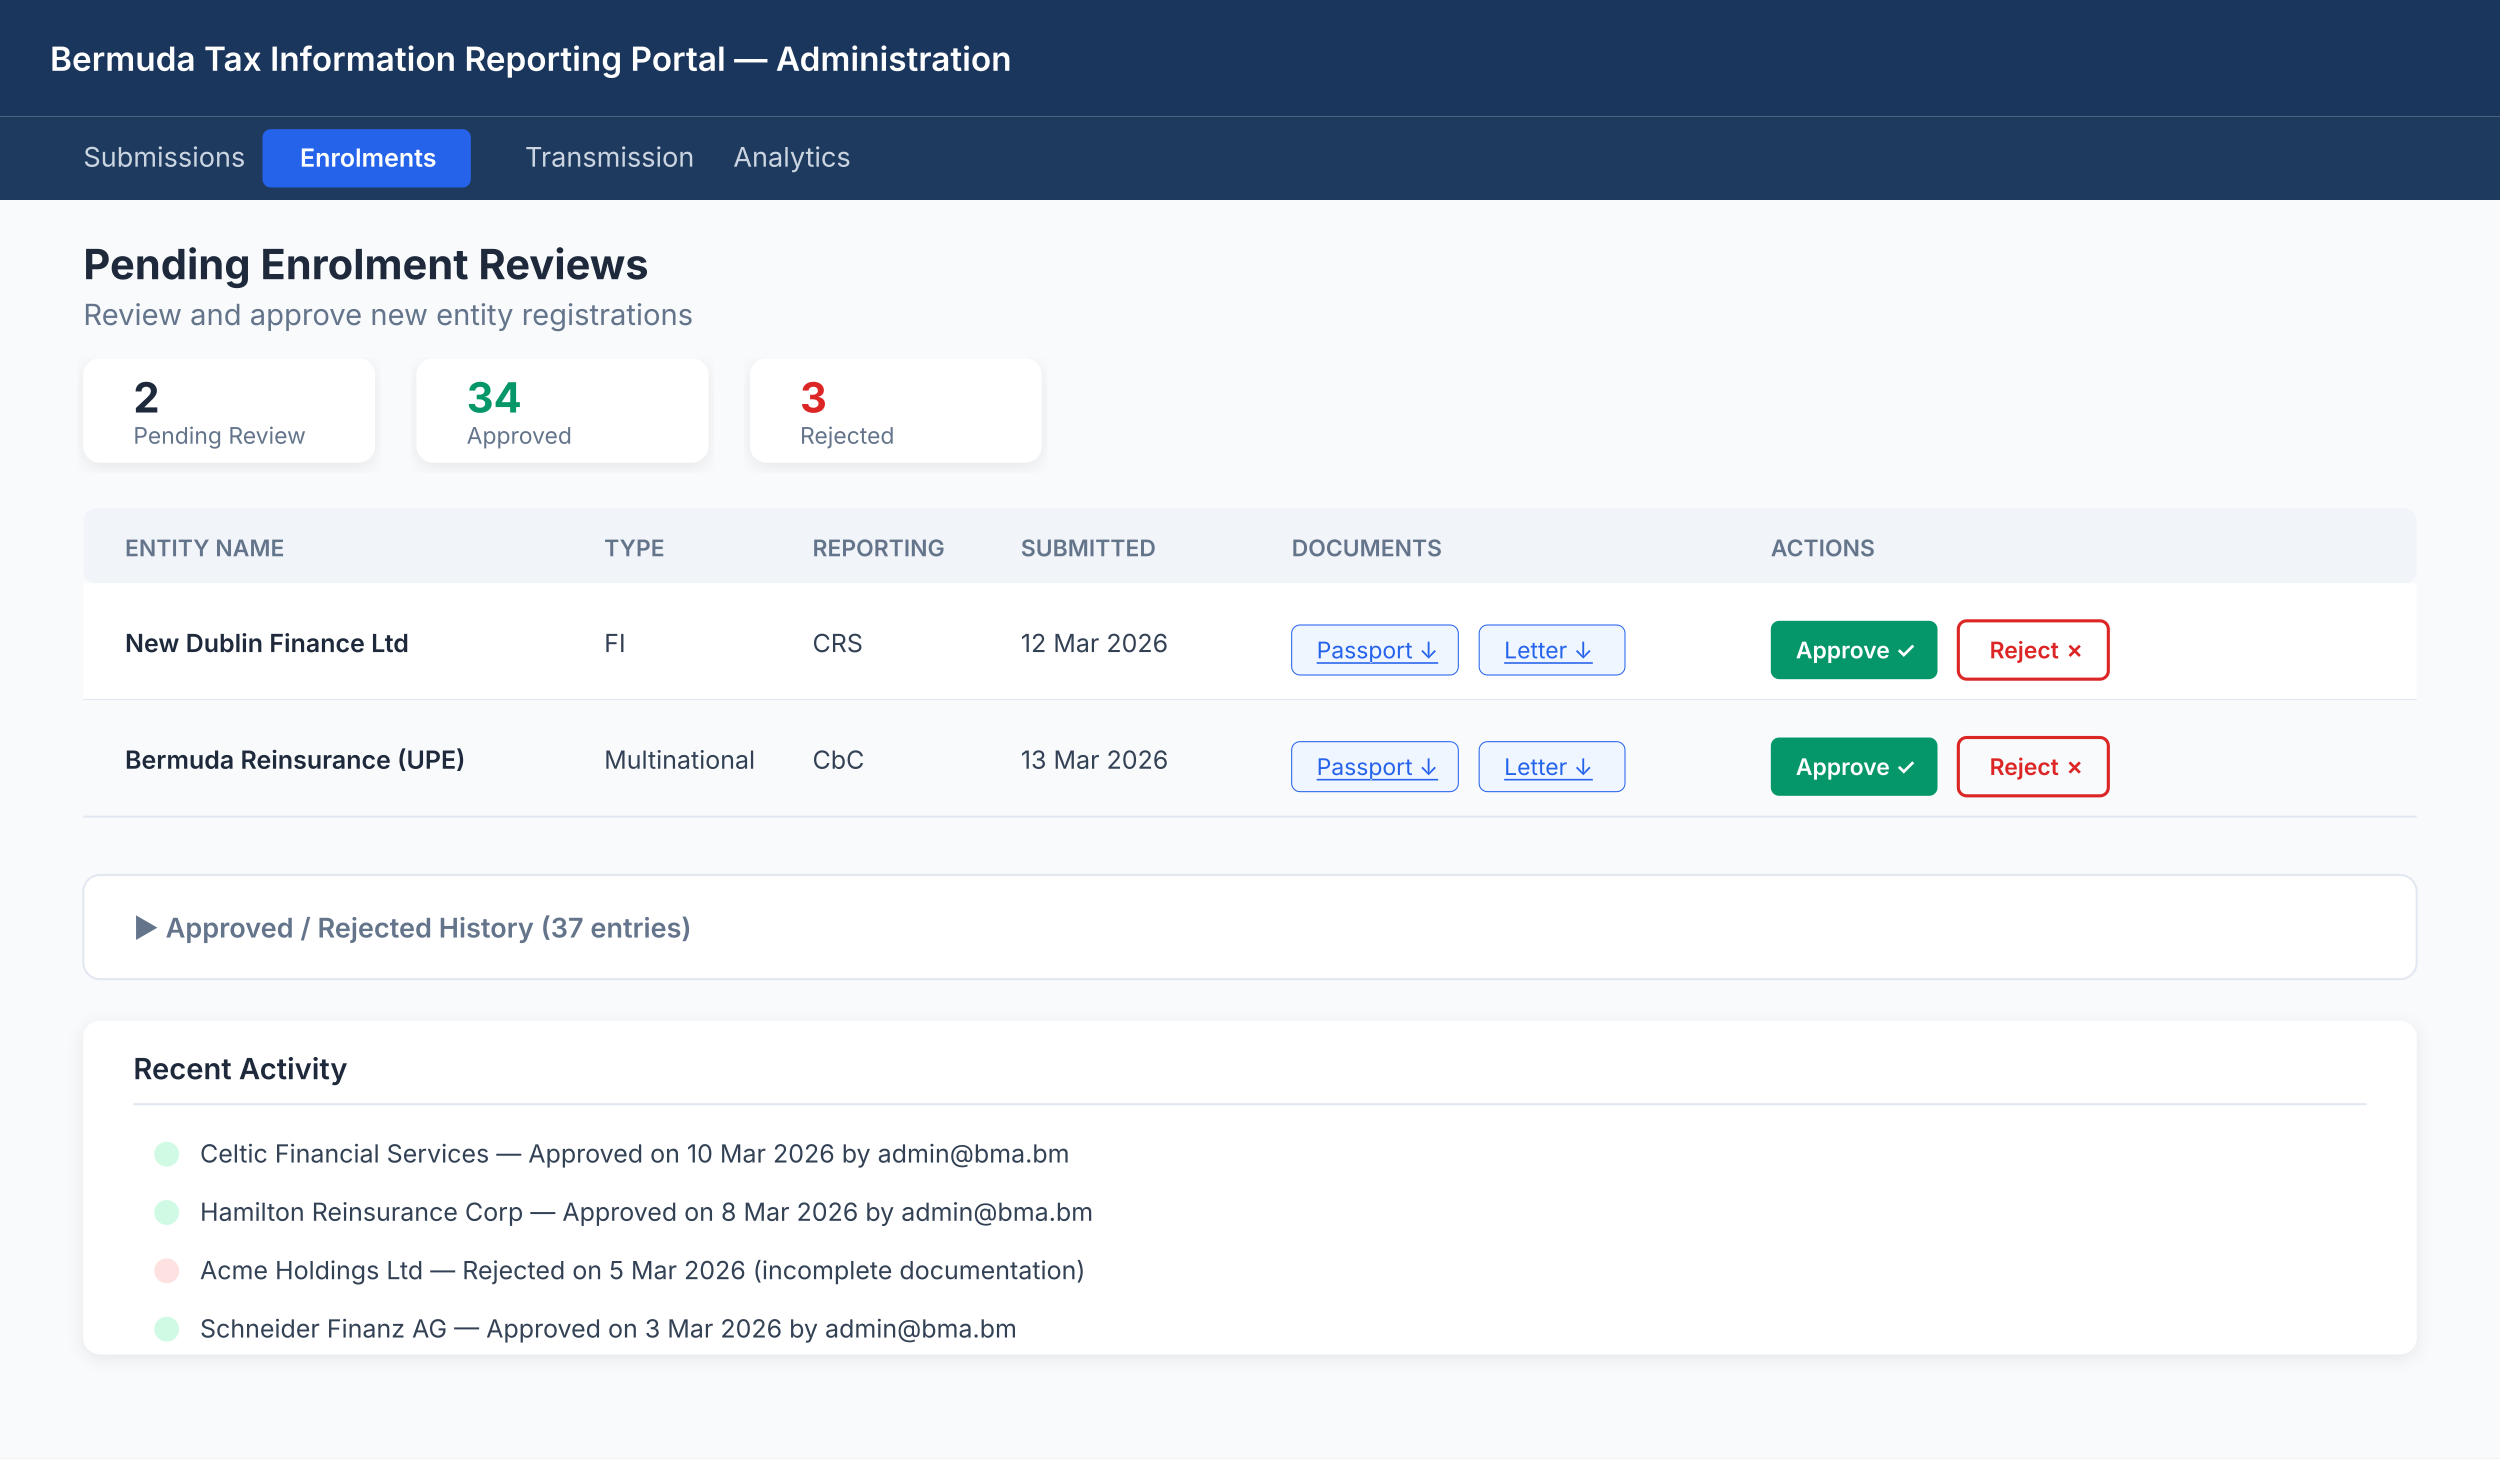
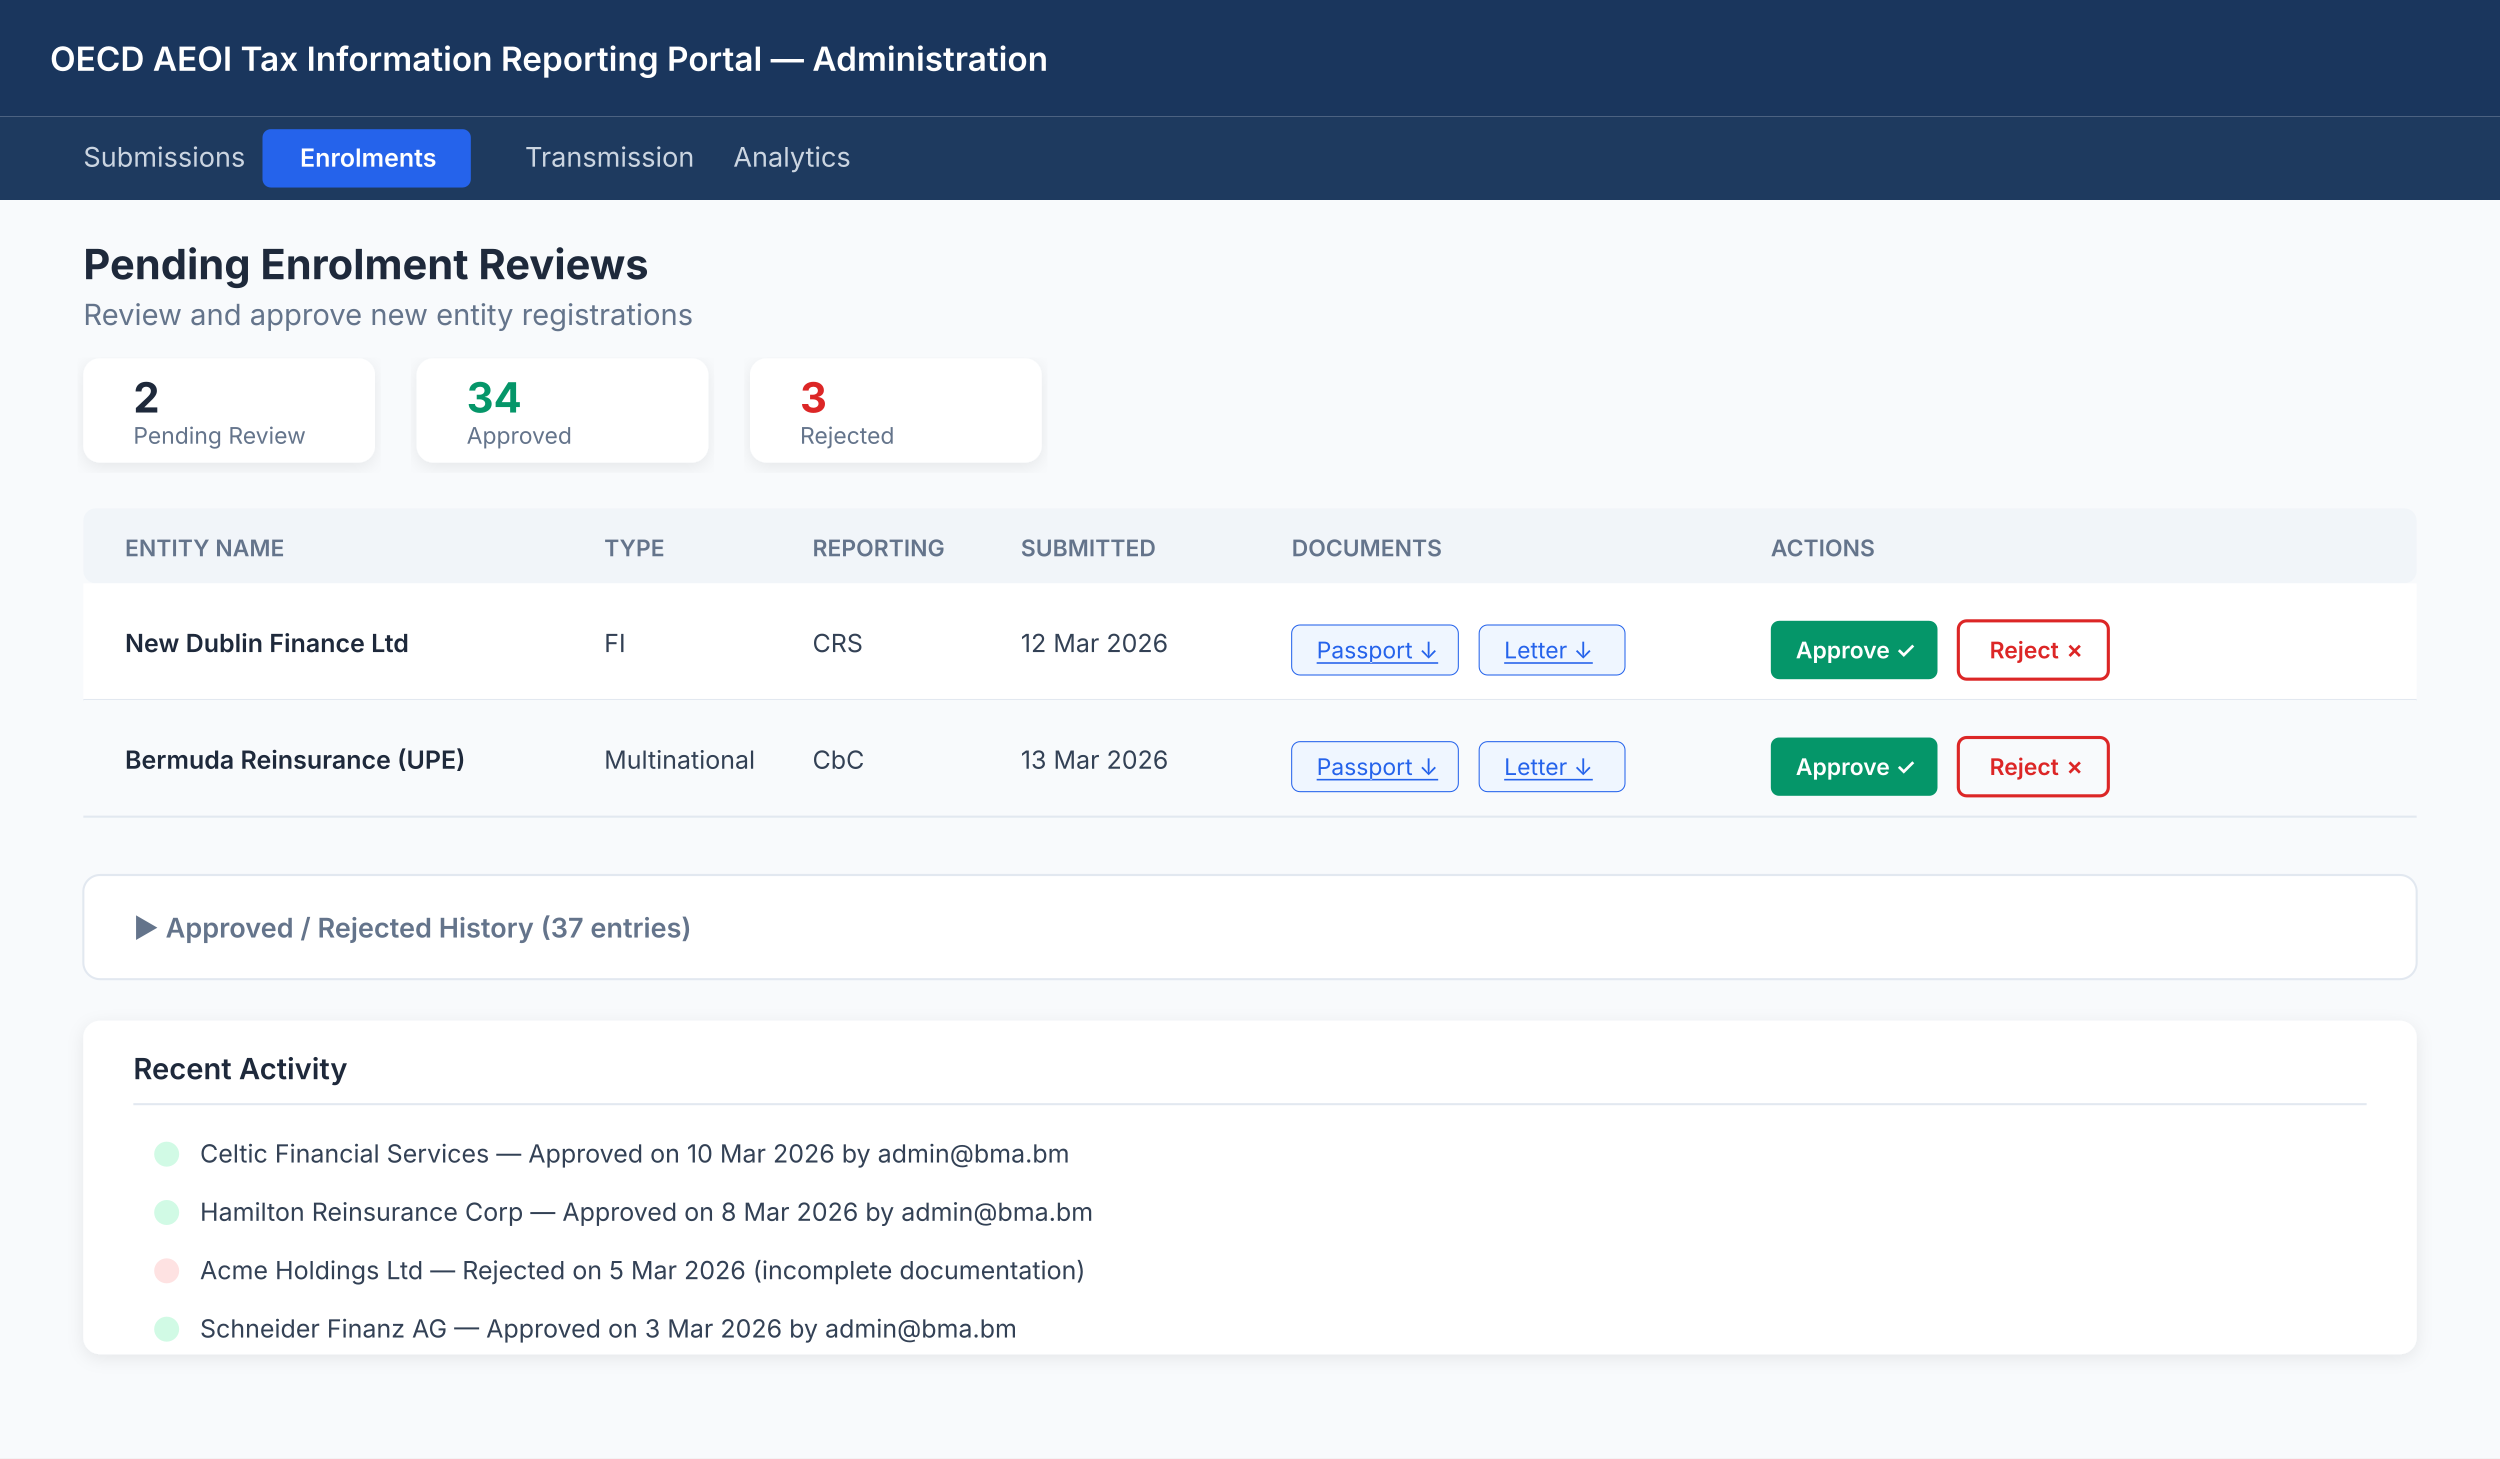
<svg xmlns="http://www.w3.org/2000/svg" viewBox="0 0 1200 700" width="1200" height="700">
  <defs>
    <style>
      text { font-family: Inter, -apple-system, sans-serif; }
      .header-text { fill: #ffffff; font-size: 16px; font-weight: 600; }
      .nav-text { fill: #cbd5e1; font-size: 13px; }
      .nav-active { fill: #ffffff; font-weight: 600; }
      .title { fill: #1e293b; font-size: 20px; font-weight: 700; }
      .subtitle { fill: #64748b; font-size: 14px; }
      .th { fill: #64748b; font-size: 11px; font-weight: 600; }
      .cell { fill: #334155; font-size: 12px; }
      .cell-bold { fill: #1e293b; font-size: 12px; font-weight: 600; }
      .btn-text-sm { fill: #ffffff; font-size: 11px; font-weight: 600; }
      .link { fill: #2563eb; font-size: 11px; text-decoration: underline; }
      .section-title { fill: #64748b; font-size: 13px; font-weight: 600; }
    </style>
    <filter id="card-shadow" x="-2%" y="-5%" width="104%" height="115%">
      <feDropShadow dx="0" dy="2" stdDeviation="4" flood-opacity="0.08" />
    </filter>
  </defs>
  <rect width="1200" height="700" fill="#f8fafc" />
  <rect width="1200" height="56" fill="#1a365d" />
-   <text x="24" y="34" class="header-text">Bermuda Tax Information Reporting Portal — Administration</text>
+   <text x="24" y="34" class="header-text">OECD AEOI Tax Information Reporting Portal — Administration</text>
  <rect x="0" y="56" width="1200" height="40" fill="#1e3a5f" />
  <text x="40" y="80" class="nav-text">Submissions</text>
  <rect x="126" y="62" width="100" height="28" rx="4" fill="#2563eb" />
  <text x="144" y="80" class="nav-active" font-size="12">Enrolments</text>
  <text x="252" y="80" class="nav-text">Transmission</text>
  <text x="352" y="80" class="nav-text">Analytics</text>
  <text x="40" y="134" class="title">Pending Enrolment Reviews</text>
  <text x="40" y="156" class="subtitle">Review and approve new entity registrations</text>
  <rect x="40" y="172" width="140" height="50" rx="8" fill="#ffffff" filter="url(#card-shadow)" />
  <text x="64" y="198" fill="#1e293b" font-size="20" font-weight="700" font-family="Inter, -apple-system, sans-serif">2</text>
  <text x="64" y="213" fill="#64748b" font-size="11" font-family="Inter, -apple-system, sans-serif">Pending Review</text>
  <rect x="200" y="172" width="140" height="50" rx="8" fill="#ffffff" filter="url(#card-shadow)" />
  <text x="224" y="198" fill="#059669" font-size="20" font-weight="700" font-family="Inter, -apple-system, sans-serif">34</text>
  <text x="224" y="213" fill="#64748b" font-size="11" font-family="Inter, -apple-system, sans-serif">Approved</text>
  <rect x="360" y="172" width="140" height="50" rx="8" fill="#ffffff" filter="url(#card-shadow)" />
  <text x="384" y="198" fill="#dc2626" font-size="20" font-weight="700" font-family="Inter, -apple-system, sans-serif">3</text>
  <text x="384" y="213" fill="#64748b" font-size="11" font-family="Inter, -apple-system, sans-serif">Rejected</text>
  <rect x="40" y="244" width="1120" height="36" rx="6" fill="#f1f5f9" />
  <text x="60" y="267" class="th">ENTITY NAME</text>
  <text x="290" y="267" class="th">TYPE</text>
  <text x="390" y="267" class="th">REPORTING</text>
  <text x="490" y="267" class="th">SUBMITTED</text>
  <text x="620" y="267" class="th">DOCUMENTS</text>
  <text x="850" y="267" class="th">ACTIONS</text>
  <rect x="40" y="280" width="1120" height="56" fill="#ffffff" />
  <line x1="40" y1="336" x2="1160" y2="336" stroke="#e2e8f0" stroke-width="1" />
  <text x="60" y="313" class="cell-bold">New Dublin Finance Ltd</text>
  <text x="290" y="313" class="cell">FI</text>
  <text x="390" y="313" class="cell">CRS</text>
  <text x="490" y="313" class="cell">12 Mar 2026</text>
  <rect x="620" y="300" width="80" height="24" rx="4" fill="#eff6ff" stroke="#2563eb" stroke-width="0.5" />
  <text x="632" y="316" class="link">Passport ↓</text>
  <rect x="710" y="300" width="70" height="24" rx="4" fill="#eff6ff" stroke="#2563eb" stroke-width="0.5" />
  <text x="722" y="316" class="link">Letter ↓</text>
  <rect x="850" y="298" width="80" height="28" rx="4" fill="#059669" />
  <text x="862" y="316" class="btn-text-sm">Approve ✓</text>
  <rect x="940" y="298" width="72" height="28" rx="4" fill="none" stroke="#dc2626" stroke-width="1.5" />
  <text x="955" y="316" fill="#dc2626" font-size="11" font-weight="600" font-family="Inter, -apple-system, sans-serif">Reject ✗</text>
  <rect x="40" y="336" width="1120" height="56" fill="#f8fafc" />
  <line x1="40" y1="392" x2="1160" y2="392" stroke="#e2e8f0" stroke-width="1" />
  <text x="60" y="369" class="cell-bold">Bermuda Reinsurance (UPE)</text>
  <text x="290" y="369" class="cell">Multinational</text>
  <text x="390" y="369" class="cell">CbC</text>
  <text x="490" y="369" class="cell">13 Mar 2026</text>
  <rect x="620" y="356" width="80" height="24" rx="4" fill="#eff6ff" stroke="#2563eb" stroke-width="0.5" />
  <text x="632" y="372" class="link">Passport ↓</text>
  <rect x="710" y="356" width="70" height="24" rx="4" fill="#eff6ff" stroke="#2563eb" stroke-width="0.5" />
  <text x="722" y="372" class="link">Letter ↓</text>
  <rect x="850" y="354" width="80" height="28" rx="4" fill="#059669" />
  <text x="862" y="372" class="btn-text-sm">Approve ✓</text>
  <rect x="940" y="354" width="72" height="28" rx="4" fill="none" stroke="#dc2626" stroke-width="1.5" />
  <text x="955" y="372" fill="#dc2626" font-size="11" font-weight="600" font-family="Inter, -apple-system, sans-serif">Reject ✗</text>
  <rect x="40" y="420" width="1120" height="50" rx="8" fill="#ffffff" stroke="#e2e8f0" stroke-width="1" />
  <text x="64" y="450" class="section-title">▶ Approved / Rejected History (37 entries)</text>
  <rect x="40" y="490" width="1120" height="160" rx="8" fill="#ffffff" filter="url(#card-shadow)" />
  <text x="64" y="518" fill="#1e293b" font-size="14" font-weight="600" font-family="Inter, -apple-system, sans-serif">Recent Activity</text>
  <line x1="64" y1="530" x2="1136" y2="530" stroke="#e2e8f0" stroke-width="1" />
  <circle cx="80" cy="554" r="6" fill="#d1fae5" />
  <text x="96" y="558" fill="#334155" font-size="12" font-family="Inter, -apple-system, sans-serif">Celtic Financial Services — Approved on 10 Mar 2026 by admin@bma.bm</text>
  <circle cx="80" cy="582" r="6" fill="#d1fae5" />
  <text x="96" y="586" fill="#334155" font-size="12" font-family="Inter, -apple-system, sans-serif">Hamilton Reinsurance Corp — Approved on 8 Mar 2026 by admin@bma.bm</text>
  <circle cx="80" cy="610" r="6" fill="#fee2e2" />
  <text x="96" y="614" fill="#334155" font-size="12" font-family="Inter, -apple-system, sans-serif">Acme Holdings Ltd — Rejected on 5 Mar 2026 (incomplete documentation)</text>
  <circle cx="80" cy="638" r="6" fill="#d1fae5" />
  <text x="96" y="642" fill="#334155" font-size="12" font-family="Inter, -apple-system, sans-serif">Schneider Finanz AG — Approved on 3 Mar 2026 by admin@bma.bm</text>
</svg>
